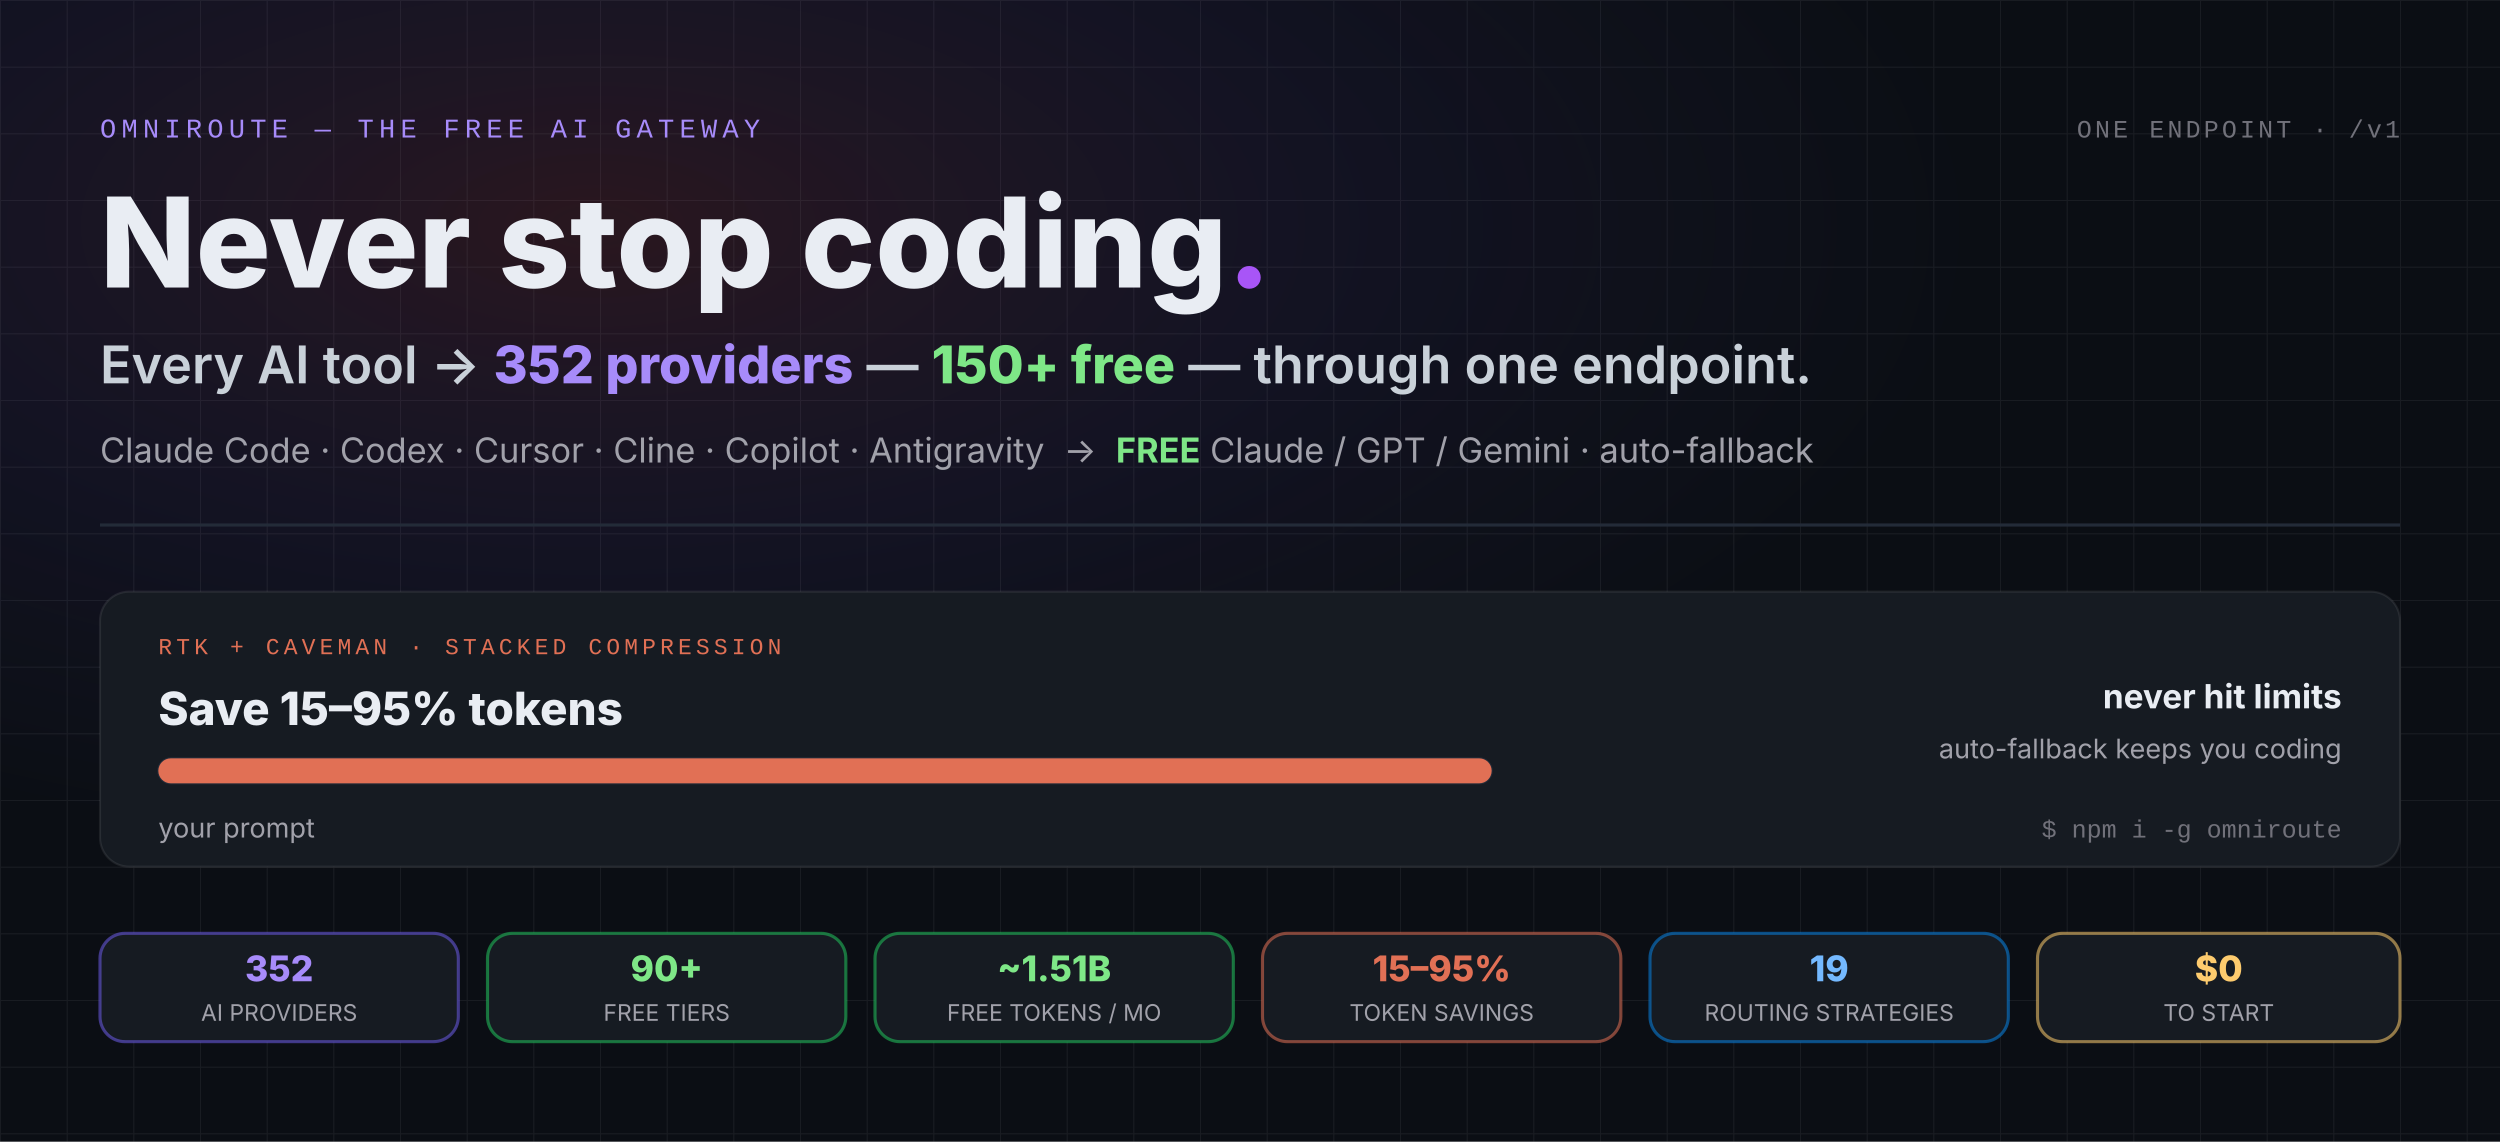
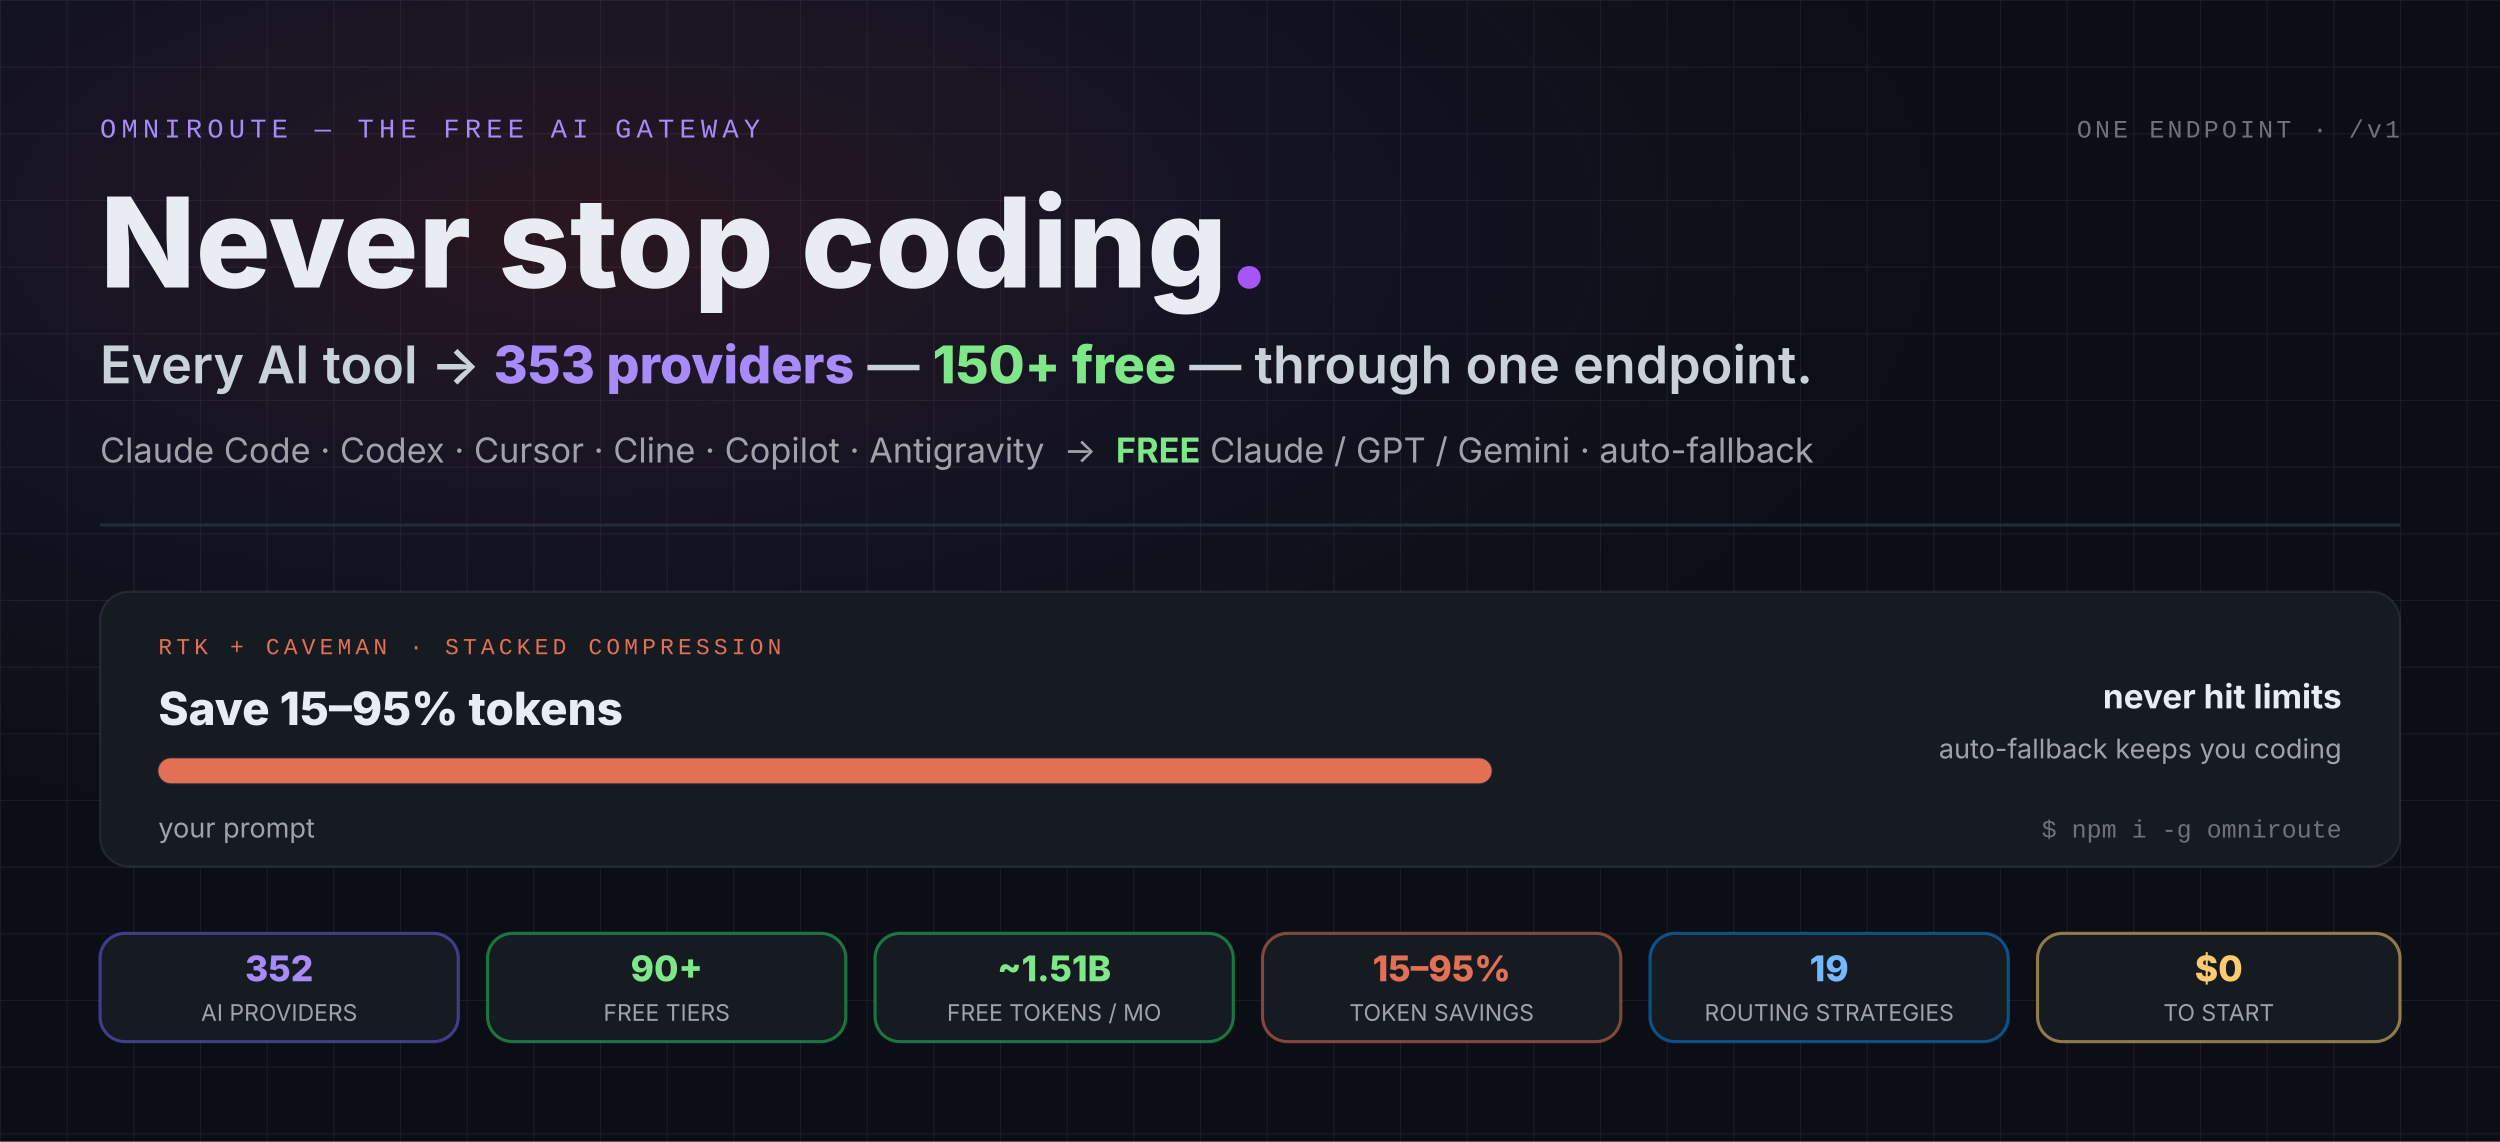
- <svg xmlns="http://www.w3.org/2000/svg" viewBox="0 0 1200 548" role="img" aria-label="OmniRoute hero: Never stop coding. Every AI tool to 352 providers — 150+ free — through one endpoint. Claude Code, Codex, Cursor, Cline, Copilot and Antigravity into free Claude, GPT and Gemini with auto-fallback. RTK + Caveman stacked compression saves 15 to 95 percent of tokens — about 89 percent average on tool-heavy sessions — so you never hit limits. Stats: 352 AI providers, 150+ free tiers, about 1.51B free tokens per month, 15 to 95 percent token savings, 19 routing strategies, zero dollars to start.">
+ <svg xmlns="http://www.w3.org/2000/svg" viewBox="0 0 1200 548" role="img" aria-label="OmniRoute hero: Never stop coding. Every AI tool to 353 providers — 150+ free — through one endpoint. Claude Code, Codex, Cursor, Cline, Copilot and Antigravity into free Claude, GPT and Gemini with auto-fallback. RTK + Caveman stacked compression saves 15 to 95 percent of tokens — about 89 percent average on tool-heavy sessions — so you never hit limits. Stats: 353 AI providers, 150+ free tiers, about 1.51B free tokens per month, 15 to 95 percent token savings, 19 routing strategies, zero dollars to start.">
  <defs>
    <pattern id="gridPaperH" width="32" height="32" patternUnits="userSpaceOnUse">
      <path d="M 32 0 L 0 0 0 32" fill="none" stroke="#ffffff" stroke-opacity="0.06" stroke-width="1" />
    </pattern>
    <radialGradient id="bgGlowH" cx="24%" cy="20%" r="55%">
      <stop offset="0%" stop-color="#e54d5e" stop-opacity="0.14" />
      <stop offset="55%" stop-color="#8b5cf6" stop-opacity="0.06" />
      <stop offset="100%" stop-color="#6366f1" stop-opacity="0" />
    </radialGradient>
    <linearGradient id="gradBrandH" x1="0" y1="0" x2="1" y2="1">
      <stop offset="0%" stop-color="#e54d5e" />
      <stop offset="100%" stop-color="#a855f7" />
    </linearGradient>
    <path id="dividerPathH" d="M 48,252 L 1152,252" />
  </defs>
  <rect width="1200" height="548" fill="#0b0e14" />
  <rect width="1200" height="548" fill="url(#gridPaperH)" />
  <rect width="1200" height="548" fill="url(#bgGlowH)" />
  <text x="48" y="66" font-family="Consolas, 'Courier New', monospace" font-size="13" letter-spacing="2.5" fill="#a78bfa">OMNIROUTE — THE FREE AI GATEWAY</text>
  <text x="1152" y="66" text-anchor="end" font-family="Consolas, 'Courier New', monospace" font-size="12" letter-spacing="1.5" fill="#71717a">ONE ENDPOINT · /v1</text>
  <text x="48" y="138" font-family="Inter, 'Segoe UI', Arial, Helvetica, system-ui, sans-serif" font-size="60" font-weight="800" fill="#e9edf3">Never stop coding<tspan fill="#a855f7">.</tspan>
  </text>
-   <text x="48" y="184" font-family="Inter, 'Segoe UI', Arial, Helvetica, system-ui, sans-serif" font-size="25" font-weight="600" fill="#c9d1d9">Every AI tool → <tspan fill="#a78bfa" font-weight="800">352 providers</tspan> — <tspan fill="#7ee787" font-weight="800">150+ free</tspan> — through one endpoint.</text>
+   <text x="48" y="184" font-family="Inter, 'Segoe UI', Arial, Helvetica, system-ui, sans-serif" font-size="25" font-weight="600" fill="#c9d1d9">Every AI tool → <tspan fill="#a78bfa" font-weight="800">353 providers</tspan> — <tspan fill="#7ee787" font-weight="800">150+ free</tspan> — through one endpoint.</text>
  <text x="48" y="222" font-family="Inter, 'Segoe UI', Arial, Helvetica, system-ui, sans-serif" font-size="16.5" fill="#a1a1aa">Claude Code · Codex · Cursor · Cline · Copilot · Antigravity  →  <tspan fill="#7ee787" font-weight="700">FREE</tspan> Claude / GPT / Gemini · auto-fallback</text>
  <line x1="48" y1="252" x2="1152" y2="252" stroke="#232b38" stroke-width="1.5" />
  <circle r="4" fill="url(#gradBrandH)" opacity="0">
    <animateMotion dur="6s" repeatCount="indefinite" keyPoints="0;1" keyTimes="0;1" calcMode="linear">
      <mpath href="#dividerPathH" />
    </animateMotion>
    <animate attributeName="opacity" values="0;0.9;0.9;0" keyTimes="0;0.08;0.6;0.75" dur="6s" repeatCount="indefinite" />
  </circle>
  <g>
    <rect x="48" y="284" width="1104" height="132" rx="14" fill="#161b22" stroke="#ffffff" stroke-opacity="0.08" stroke-width="1" />
    <text x="76" y="314" font-family="Consolas, 'Courier New', monospace" font-size="11" letter-spacing="2" fill="#e17055">RTK + CAVEMAN · STACKED COMPRESSION</text>
    <text x="76" y="348" font-family="Inter, 'Segoe UI', Arial, Helvetica, system-ui, sans-serif" font-size="22" font-weight="800" fill="#e9edf3">Save 15–95% tokens</text>
    <rect x="76" y="364" width="640" height="12" rx="6" fill="#0b0e14" stroke="#232b38" stroke-width="1" />
    <rect x="76" y="364" width="640" height="12" rx="6" fill="#e17055">
      <animate attributeName="width" values="640;640;70;70;640" keyTimes="0;0.12;0.5;0.88;1" dur="8s" repeatCount="indefinite" calcMode="spline" keySplines="0.4 0 0.2 1;0.4 0 0.2 1;0.4 0 0.2 1;0.4 0 0.2 1" />
    </rect>
    <text x="76" y="402" font-family="Inter, 'Segoe UI', Arial, Helvetica, system-ui, sans-serif" font-size="13" fill="#a1a1aa">your prompt
      <animate attributeName="opacity" values="1;1;0;0;1" keyTimes="0;0.12;0.35;0.88;1" dur="8s" repeatCount="indefinite" calcMode="discrete" />
    </text>
    <text x="76" y="402" font-family="Inter, 'Segoe UI', Arial, Helvetica, system-ui, sans-serif" font-size="13" font-weight="700" fill="#e17055" opacity="0">−89% avg on tool-heavy sessions
      <animate attributeName="opacity" values="0;0;1;1;0" keyTimes="0;0.35;0.36;0.88;1" dur="8s" repeatCount="indefinite" calcMode="discrete" />
    </text>
    <text x="1124" y="340" text-anchor="end" font-family="Inter, 'Segoe UI', Arial, Helvetica, system-ui, sans-serif" font-size="16" font-weight="700" fill="#e9edf3">never hit limits</text>
    <text x="1124" y="364" text-anchor="end" font-family="Inter, 'Segoe UI', Arial, Helvetica, system-ui, sans-serif" font-size="13" fill="#a1a1aa">auto-fallback keeps you coding</text>
    <text x="1124" y="402" text-anchor="end" font-family="Consolas, 'Courier New', monospace" font-size="12" fill="#71717a">$ npm i -g omniroute</text>
  </g>
  <g font-family="Inter, 'Segoe UI', Arial, Helvetica, system-ui, sans-serif" text-anchor="middle">
    <rect x="48" y="448" width="172" height="52" rx="12" fill="#161b22" stroke="#6c5ce7" stroke-opacity="0.55" stroke-width="1.5" />
    <text x="134" y="471" font-size="17" font-weight="800" fill="#a78bfa">352</text>
    <text x="134" y="490" font-size="11" fill="#a1a1aa">AI PROVIDERS</text>
    <rect x="234" y="448" width="172" height="52" rx="12" fill="#161b22" stroke="#22c55e" stroke-opacity="0.55" stroke-width="1.5" />
    <text x="320" y="471" font-size="17" font-weight="800" fill="#7ee787">90+</text>
    <text x="320" y="490" font-size="11" fill="#a1a1aa">FREE TIERS</text>
    <rect x="420" y="448" width="172" height="52" rx="12" fill="#161b22" stroke="#22c55e" stroke-opacity="0.55" stroke-width="1.5" />
    <text x="506" y="471" font-size="17" font-weight="800" fill="#7ee787">~1.51B</text>
    <text x="506" y="490" font-size="11" fill="#a1a1aa">FREE TOKENS / MO</text>
    <rect x="606" y="448" width="172" height="52" rx="12" fill="#161b22" stroke="#e17055" stroke-opacity="0.55" stroke-width="1.5" />
    <text x="692" y="471" font-size="17" font-weight="800" fill="#e17055">15–95%</text>
    <text x="692" y="490" font-size="11" fill="#a1a1aa">TOKEN SAVINGS</text>
    <rect x="792" y="448" width="172" height="52" rx="12" fill="#161b22" stroke="#0984e3" stroke-opacity="0.55" stroke-width="1.5" />
    <text x="878" y="471" font-size="17" font-weight="800" fill="#74b9ff">19</text>
    <text x="878" y="490" font-size="11" fill="#a1a1aa">ROUTING STRATEGIES</text>
    <rect x="978" y="448" width="174" height="52" rx="12" fill="#161b22" stroke="#fdcb6e" stroke-opacity="0.55" stroke-width="1.5" />
    <text x="1065" y="471" font-size="17" font-weight="800" fill="#fdcb6e">$0</text>
    <text x="1065" y="490" font-size="11" fill="#a1a1aa">TO START</text>
  </g>
</svg>
